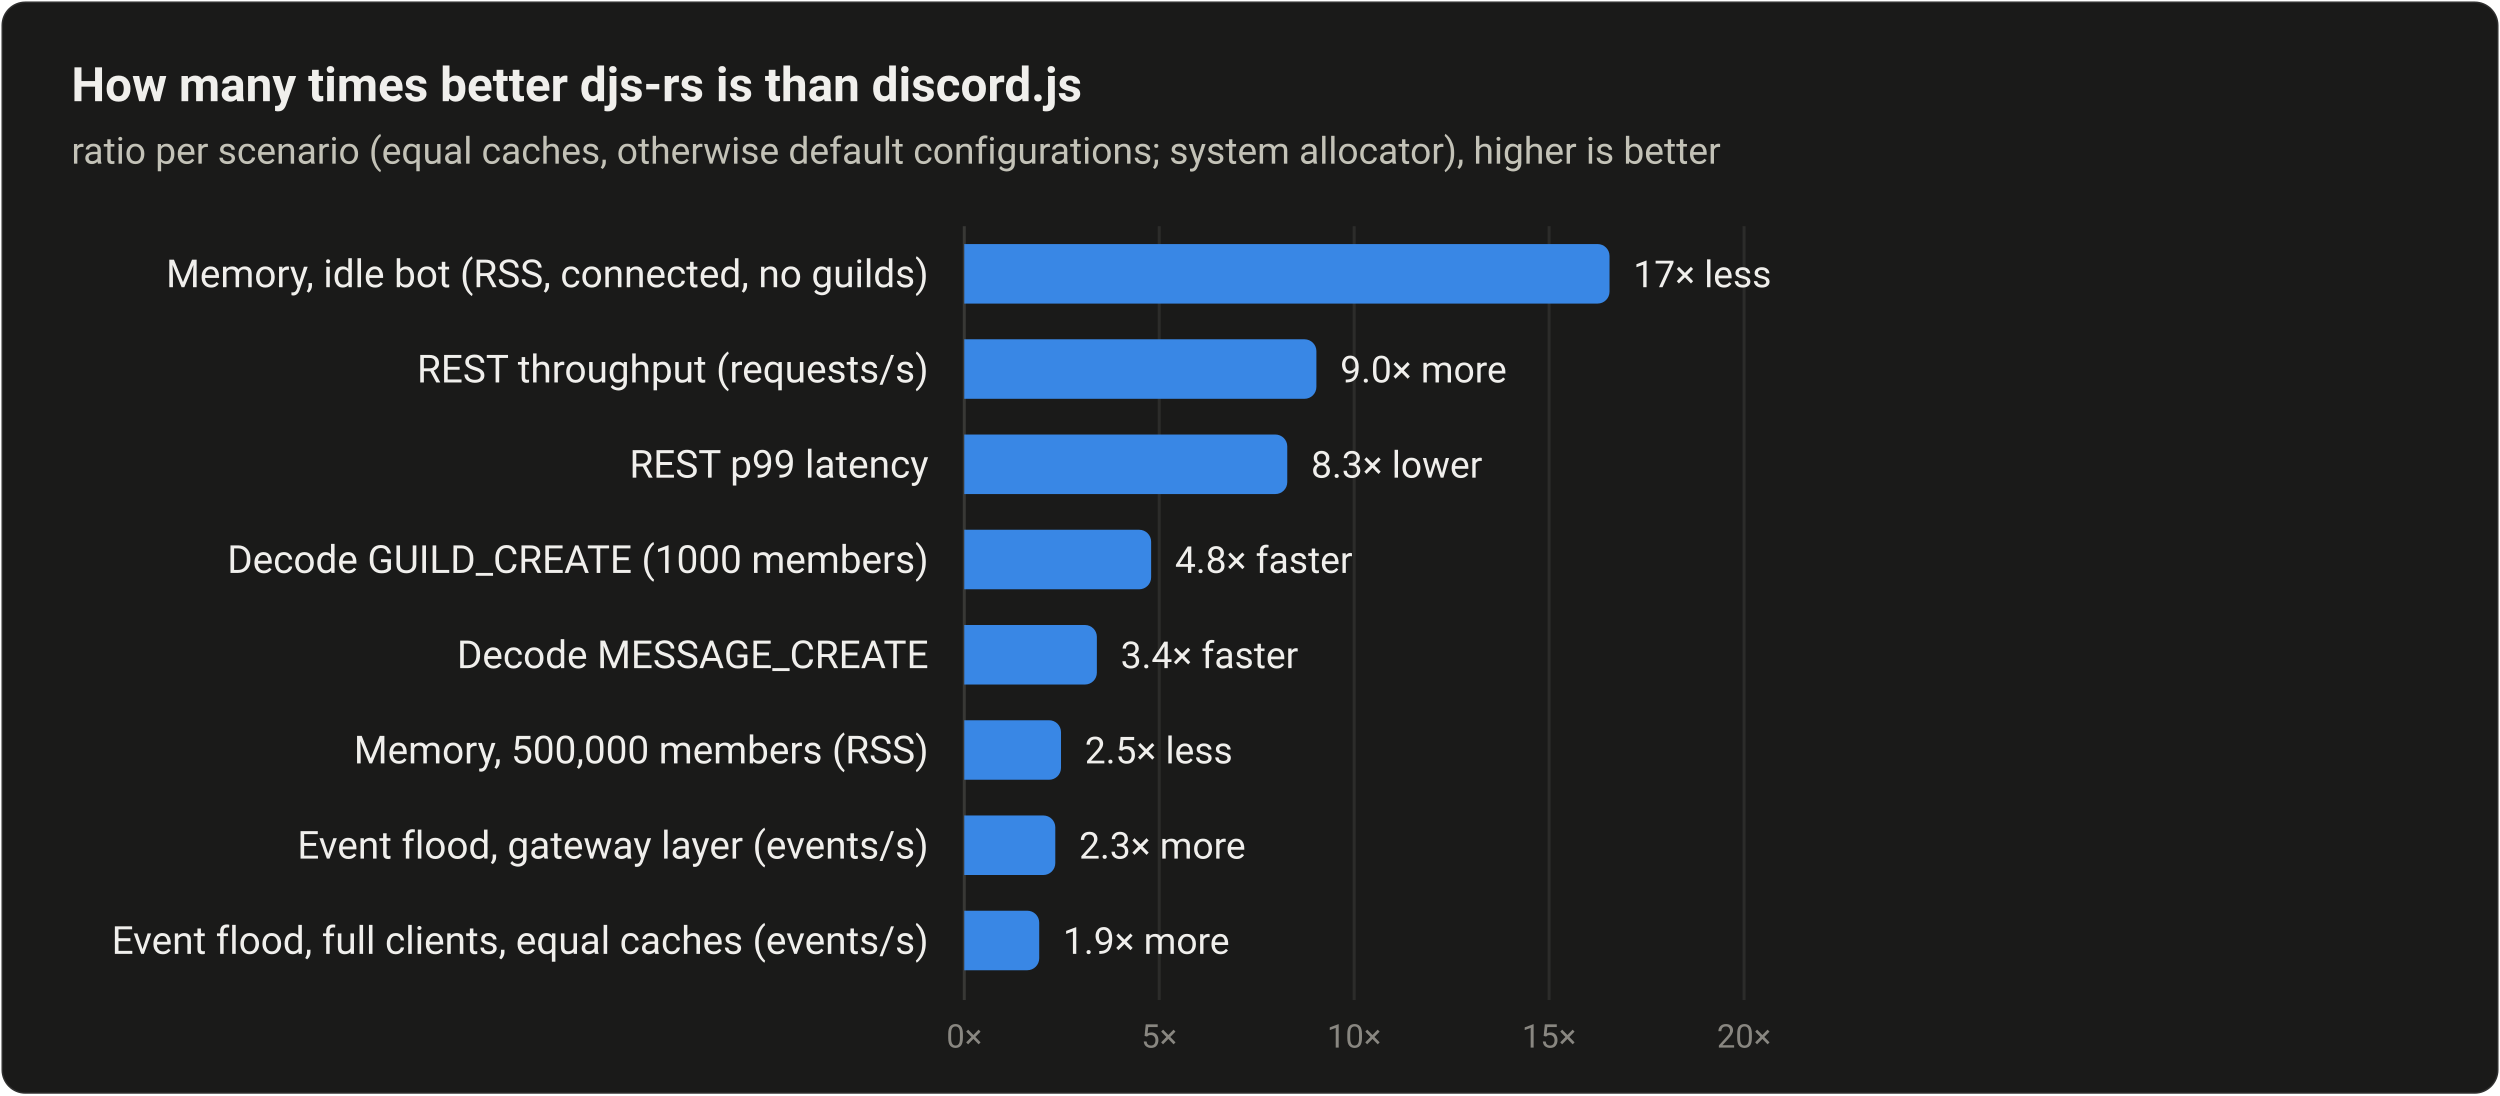
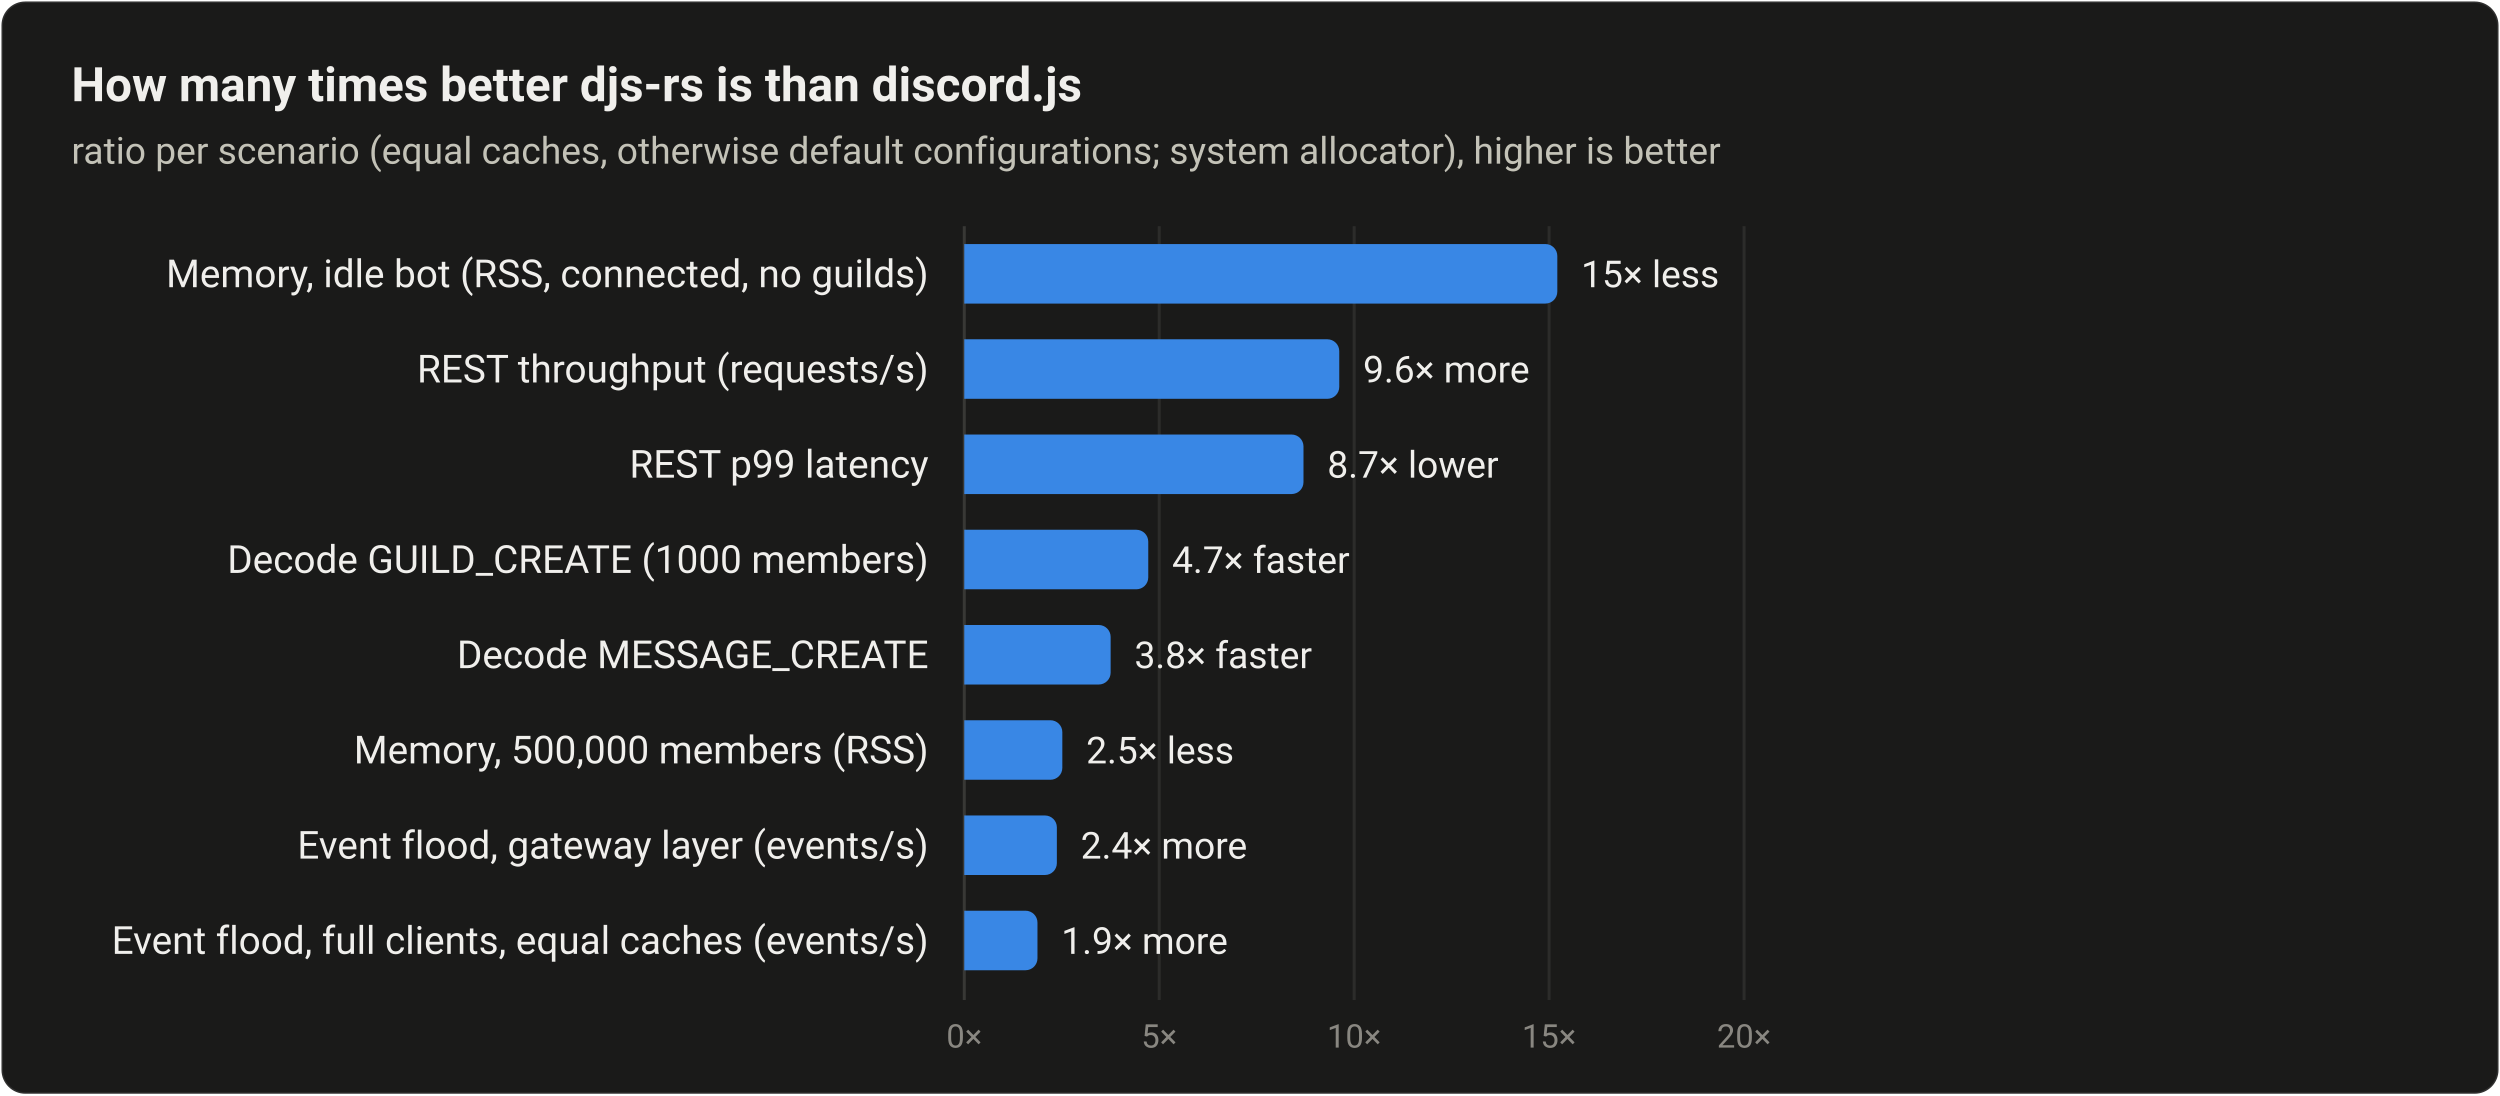
<svg xmlns="http://www.w3.org/2000/svg" width="840" height="368" viewBox="0 0 840 368" role="img" aria-labelledby="title desc" font-family="system-ui, -apple-system, &quot;Segoe UI&quot;, Roboto, sans-serif">
  <rect x="0.5" y="0.5" width="839" height="367" rx="8" fill="#1a1a19" stroke="rgba(255,255,255,0.10)" />
  <text x="24" y="34" font-size="16" font-weight="600" fill="#f0efec">How many times better djs-rs is than discord.js</text>
  <text x="24" y="55" font-size="12.5" fill="#c3c2b7">ratio per scenario (equal caches, otherwise default configurations; system allocator), higher is better</text>
  <line x1="324" y1="76" x2="324" y2="336" stroke="#383835" stroke-width="1" />
  <text x="324" y="352" font-size="11" text-anchor="middle" fill="#898781" style="font-variant-numeric: tabular-nums">0×</text>
  <line x1="389.5" y1="76" x2="389.5" y2="336" stroke="#2c2c2a" stroke-width="1" />
  <text x="389.5" y="352" font-size="11" text-anchor="middle" fill="#898781" style="font-variant-numeric: tabular-nums">5×</text>
  <line x1="455" y1="76" x2="455" y2="336" stroke="#2c2c2a" stroke-width="1" />
  <text x="455" y="352" font-size="11" text-anchor="middle" fill="#898781" style="font-variant-numeric: tabular-nums">10×</text>
  <line x1="520.5" y1="76" x2="520.5" y2="336" stroke="#2c2c2a" stroke-width="1" />
  <text x="520.5" y="352" font-size="11" text-anchor="middle" fill="#898781" style="font-variant-numeric: tabular-nums">15×</text>
  <line x1="586" y1="76" x2="586" y2="336" stroke="#2c2c2a" stroke-width="1" />
  <text x="586" y="352" font-size="11" text-anchor="middle" fill="#898781" style="font-variant-numeric: tabular-nums">20×</text>
  <text x="312" y="96.5" font-size="13" text-anchor="end" fill="#f0efec">Memory, idle bot (RSS, connected, no guilds)</text>
-   <path d="M324,82H536.798A4,4 0 0 1 540.798,86V98A4,4 0 0 1 536.798,102H324Z" fill="#3987e5" />
-   <text x="548.798" y="96.5" font-size="12.5" fill="#f0efec" style="font-variant-numeric: tabular-nums">17× less</text>
+   <path d="M324,82H519.257A4,4 0 0 1 523.257,86V98A4,4 0 0 1 519.257,102H324Z" fill="#3987e5" />
+   <text x="531.257" y="96.5" font-size="12.5" fill="#f0efec" style="font-variant-numeric: tabular-nums">15× less</text>
  <text x="312" y="128.5" font-size="13" text-anchor="end" fill="#f0efec">REST throughput (requests/s)</text>
-   <path d="M324,114H438.309A4,4 0 0 1 442.309,118V130A4,4 0 0 1 438.309,134H324Z" fill="#3987e5" />
-   <text x="450.309" y="128.5" font-size="12.5" fill="#f0efec" style="font-variant-numeric: tabular-nums">9.0× more</text>
+   <path d="M324,114H445.992A4,4 0 0 1 449.992,118V130A4,4 0 0 1 445.992,134H324Z" fill="#3987e5" />
+   <text x="457.992" y="128.5" font-size="12.5" fill="#f0efec" style="font-variant-numeric: tabular-nums">9.6× more</text>
  <text x="312" y="160.5" font-size="13" text-anchor="end" fill="#f0efec">REST p99 latency</text>
-   <path d="M324,146H428.519A4,4 0 0 1 432.519,150V162A4,4 0 0 1 428.519,166H324Z" fill="#3987e5" />
-   <text x="440.519" y="160.5" font-size="12.5" fill="#f0efec" style="font-variant-numeric: tabular-nums">8.3× lower</text>
+   <path d="M324,146H433.972A4,4 0 0 1 437.972,150V162A4,4 0 0 1 433.972,166H324Z" fill="#3987e5" />
+   <text x="445.972" y="160.5" font-size="12.5" fill="#f0efec" style="font-variant-numeric: tabular-nums">8.7× lower</text>
  <text x="312" y="192.5" font-size="13" text-anchor="end" fill="#f0efec">Decode GUILD_CREATE (1000 members)</text>
-   <path d="M324,178H382.778A4,4 0 0 1 386.778,182V194A4,4 0 0 1 382.778,198H324Z" fill="#3987e5" />
-   <text x="394.778" y="192.5" font-size="12.5" fill="#f0efec" style="font-variant-numeric: tabular-nums">4.8× faster</text>
+   <path d="M324,178H381.814A4,4 0 0 1 385.814,182V194A4,4 0 0 1 381.814,198H324Z" fill="#3987e5" />
+   <text x="393.814" y="192.5" font-size="12.5" fill="#f0efec" style="font-variant-numeric: tabular-nums">4.7× faster</text>
  <text x="312" y="224.5" font-size="13" text-anchor="end" fill="#f0efec">Decode MESSAGE_CREATE</text>
-   <path d="M324,210H364.548A4,4 0 0 1 368.548,214V226A4,4 0 0 1 364.548,230H324Z" fill="#3987e5" />
-   <text x="376.548" y="224.5" font-size="12.5" fill="#f0efec" style="font-variant-numeric: tabular-nums">3.4× faster</text>
+   <path d="M324,210H369.175A4,4 0 0 1 373.175,214V226A4,4 0 0 1 369.175,230H324Z" fill="#3987e5" />
+   <text x="381.175" y="224.5" font-size="12.5" fill="#f0efec" style="font-variant-numeric: tabular-nums">3.8× faster</text>
  <text x="312" y="256.5" font-size="13" text-anchor="end" fill="#f0efec">Memory, 500,000 members (RSS)</text>
-   <path d="M324,242H352.497A4,4 0 0 1 356.497,246V258A4,4 0 0 1 352.497,262H324Z" fill="#3987e5" />
-   <text x="364.497" y="256.5" font-size="12.5" fill="#f0efec" style="font-variant-numeric: tabular-nums">2.5× less</text>
+   <path d="M324,242H352.942A4,4 0 0 1 356.942,246V258A4,4 0 0 1 352.942,262H324Z" fill="#3987e5" />
+   <text x="364.942" y="256.5" font-size="12.5" fill="#f0efec" style="font-variant-numeric: tabular-nums">2.5× less</text>
  <text x="312" y="288.5" font-size="13" text-anchor="end" fill="#f0efec">Event flood, gateway layer (events/s)</text>
-   <path d="M324,274H350.579A4,4 0 0 1 354.579,278V290A4,4 0 0 1 350.579,294H324Z" fill="#3987e5" />
-   <text x="362.579" y="288.5" font-size="12.5" fill="#f0efec" style="font-variant-numeric: tabular-nums">2.3× more</text>
+   <path d="M324,274H351.107A4,4 0 0 1 355.107,278V290A4,4 0 0 1 351.107,294H324Z" fill="#3987e5" />
+   <text x="363.107" y="288.5" font-size="12.5" fill="#f0efec" style="font-variant-numeric: tabular-nums">2.4× more</text>
  <text x="312" y="320.5" font-size="13" text-anchor="end" fill="#f0efec">Event flood, full clients, equal caches (events/s)</text>
-   <path d="M324,306H345.173A4,4 0 0 1 349.173,310V322A4,4 0 0 1 345.173,326H324Z" fill="#3987e5" />
-   <text x="357.173" y="320.5" font-size="12.5" fill="#f0efec" style="font-variant-numeric: tabular-nums">1.9× more</text>
+   <path d="M324,306H344.588A4,4 0 0 1 348.588,310V322A4,4 0 0 1 344.588,326H324Z" fill="#3987e5" />
+   <text x="356.588" y="320.5" font-size="12.5" fill="#f0efec" style="font-variant-numeric: tabular-nums">1.9× more</text>
</svg>
